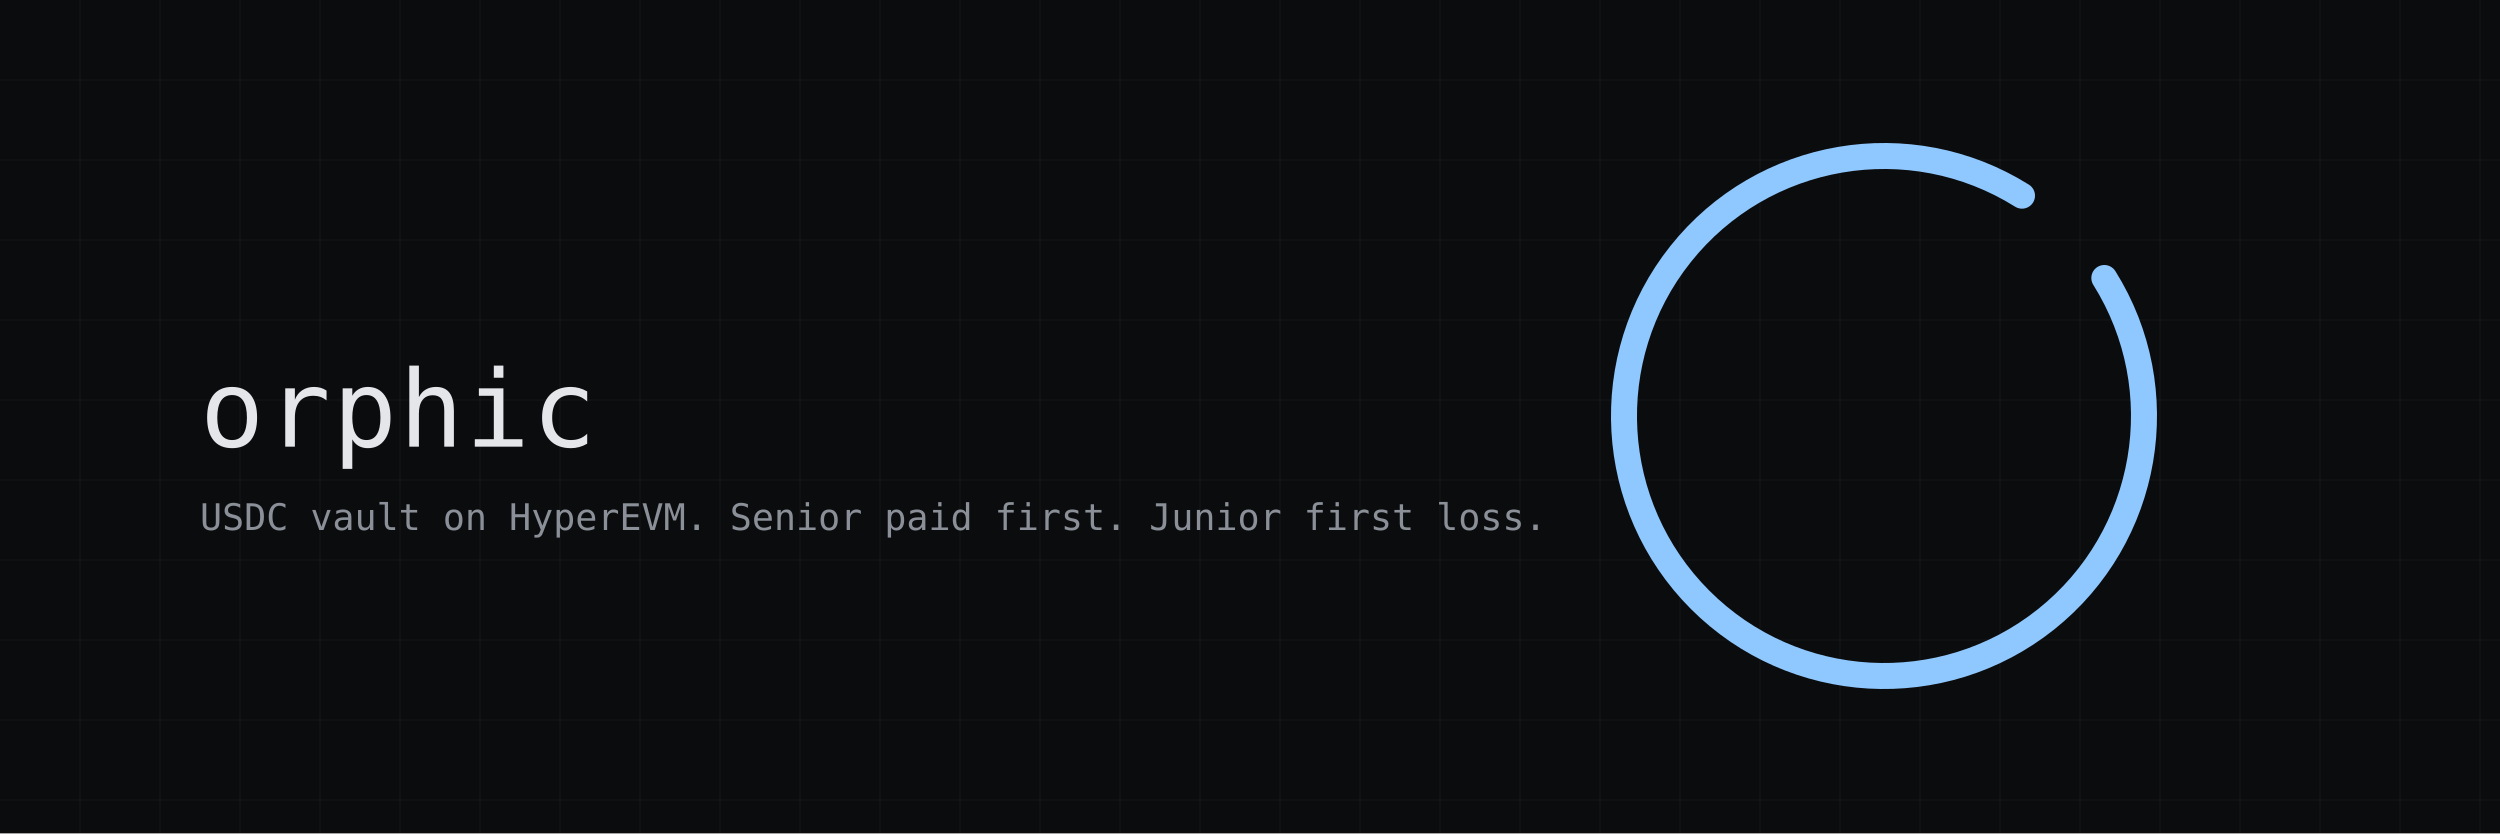
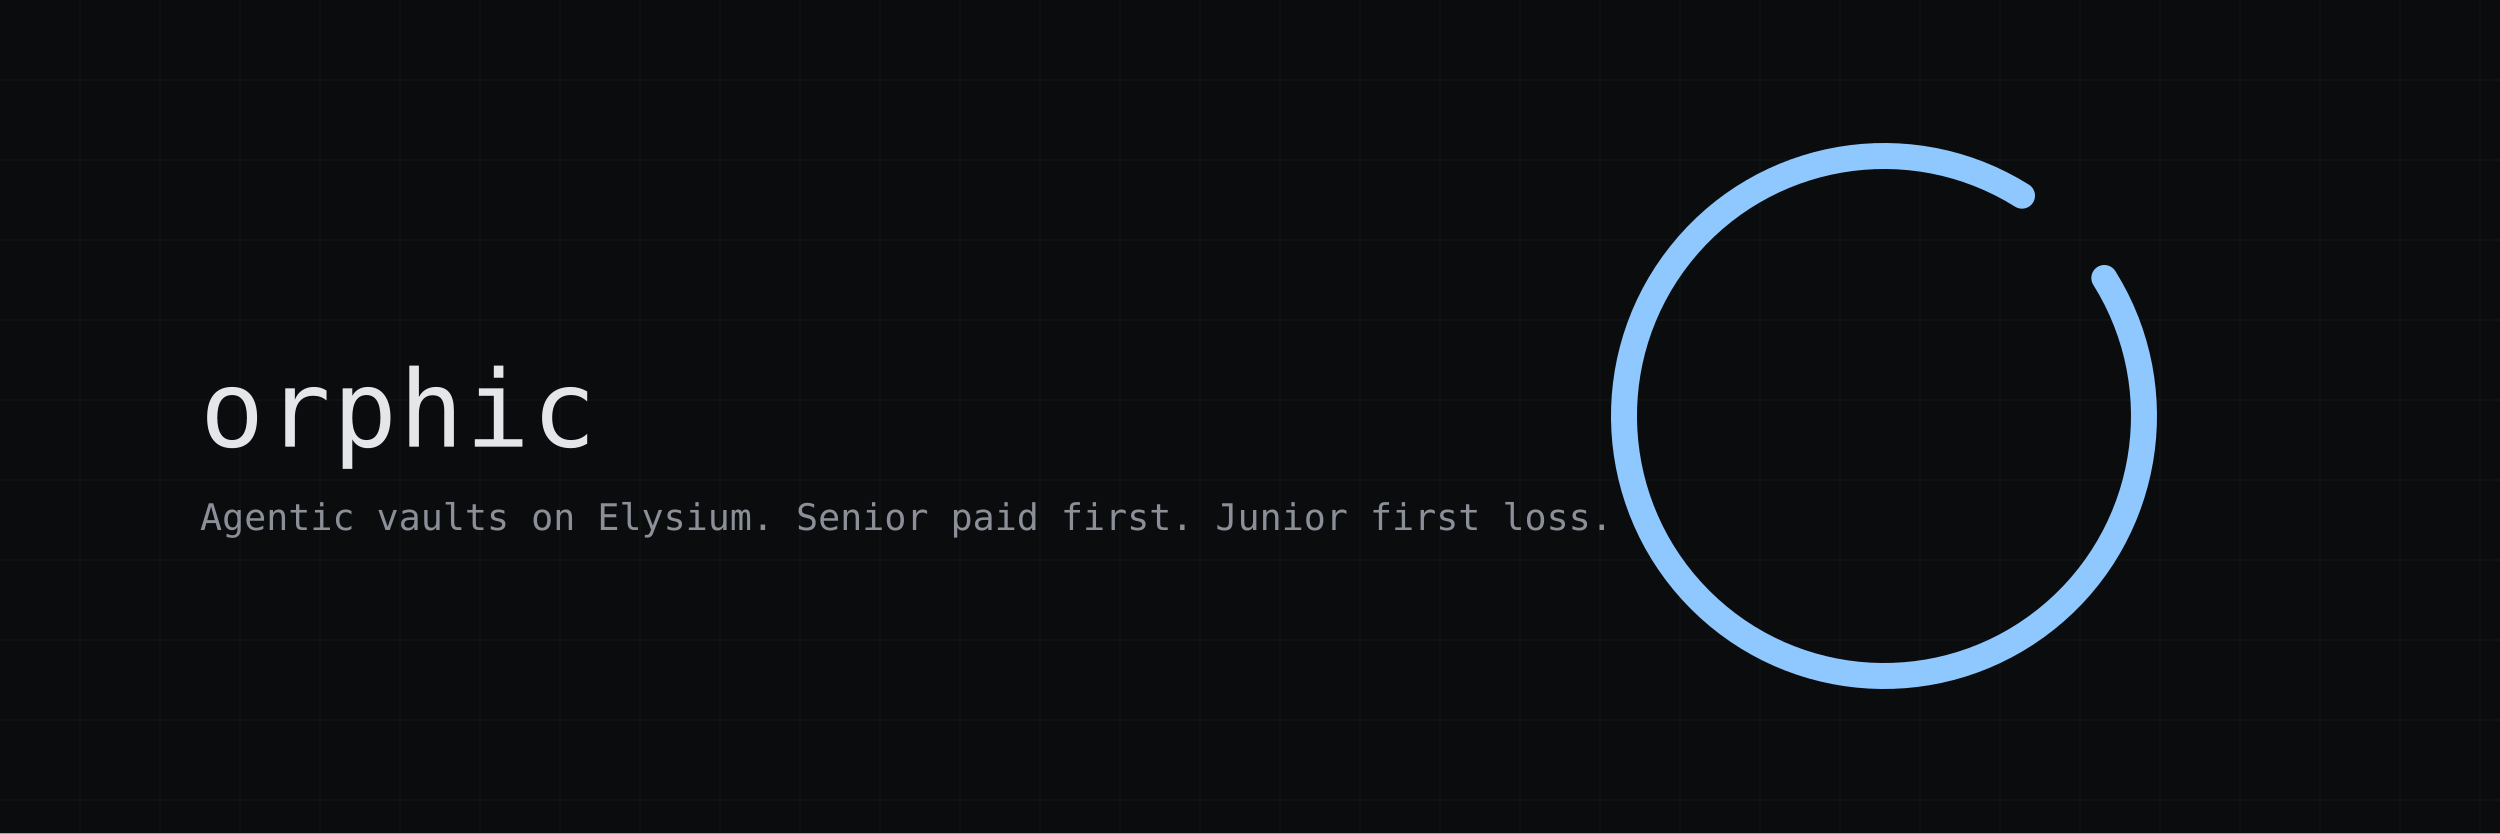
<svg xmlns="http://www.w3.org/2000/svg" width="1500" height="500" viewBox="0 0 1500 500" fill="none">
  <rect width="1500" height="500" fill="#0b0c0e" />
  <g stroke="#ffffff" stroke-opacity="0.025" stroke-width="1">
    <path d="M0 48H1500M0 96H1500M0 144H1500M0 192H1500M0 240H1500M0 288H1500M0 336H1500M0 384H1500M0 432H1500M0 480H1500" />
    <path d="M48 0V500M96 0V500M144 0V500M192 0V500M240 0V500M288 0V500M336 0V500M384 0V500M432 0V500M480 0V500M528 0V500M576 0V500M624 0V500M672 0V500M720 0V500M768 0V500M816 0V500M864 0V500M912 0V500M960 0V500M1008 0V500M1056 0V500M1104 0V500M1152 0V500M1200 0V500M1248 0V500M1296 0V500M1344 0V500M1392 0V500M1440 0V500M1488 0V500" />
  </g>
  <g transform="translate(1130 250) scale(26) translate(-8 -8)">
    <path d="M11.2 2.9A6 6 0 1 0 13.1 4.8" stroke="#8fc8ff" stroke-width="0.6" stroke-linecap="round" />
  </g>
  <text x="120" y="268" font-family="'Commit Mono','SF Mono',Menlo,monospace" font-size="64" font-weight="500" letter-spacing="1.3" fill="#e4e6ea">orphic</text>
-   <text x="120" y="318" font-family="'Commit Mono','SF Mono',Menlo,monospace" font-size="22" fill="#8a8f98">USDC vault on HyperEVM. Senior paid first. Junior first loss.</text>
+   <text x="120" y="318" font-family="'Commit Mono','SF Mono',Menlo,monospace" font-size="22" fill="#8a8f98">Agentic vaults on Elysium. Senior paid first. Junior first loss.</text>
</svg>
